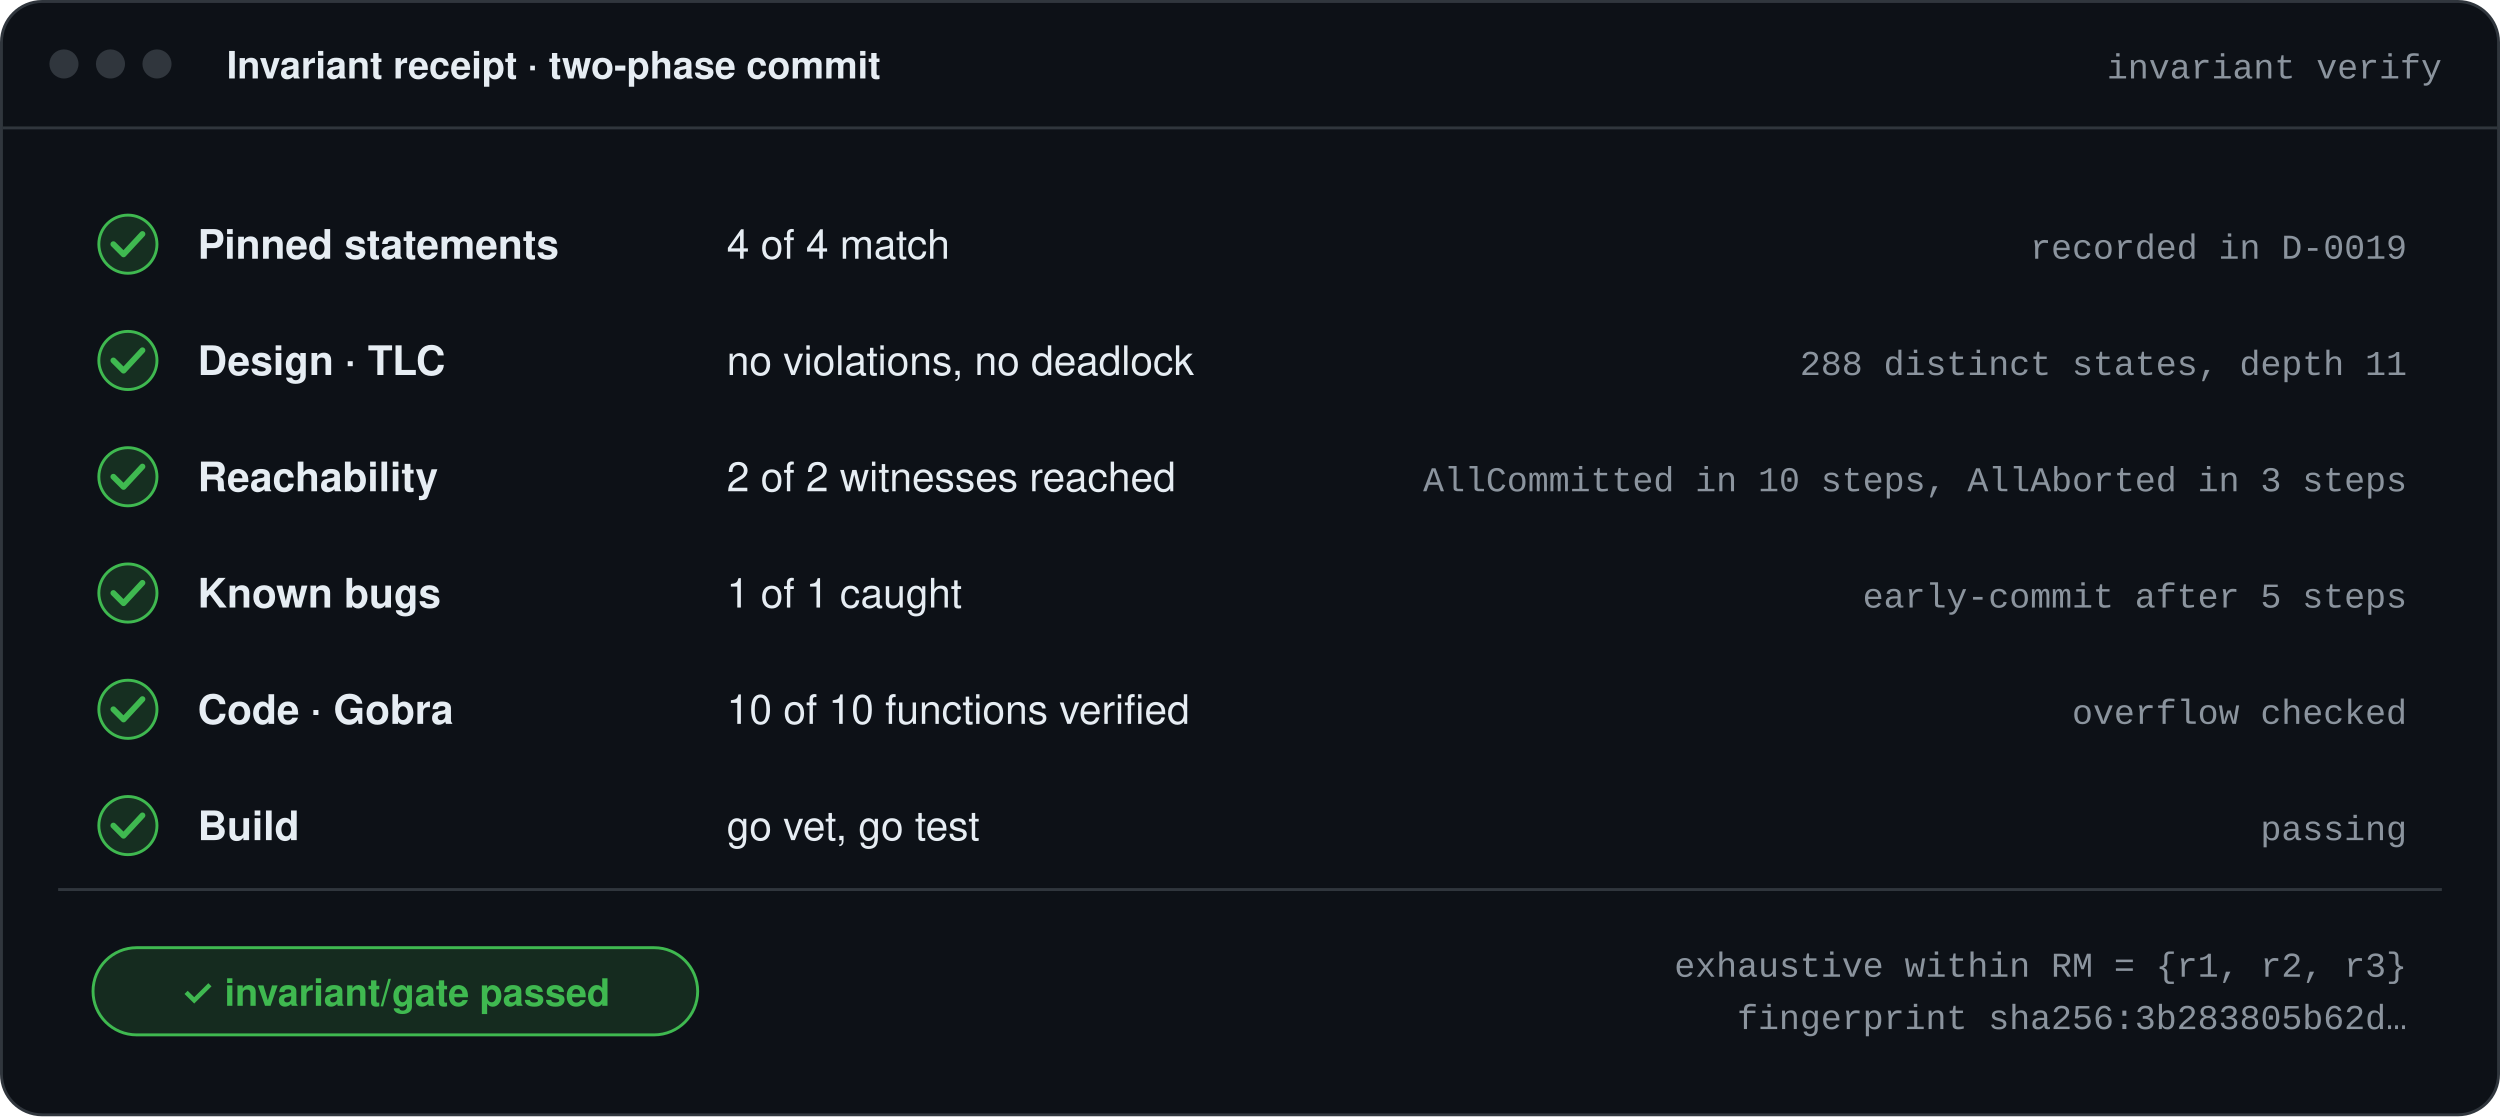
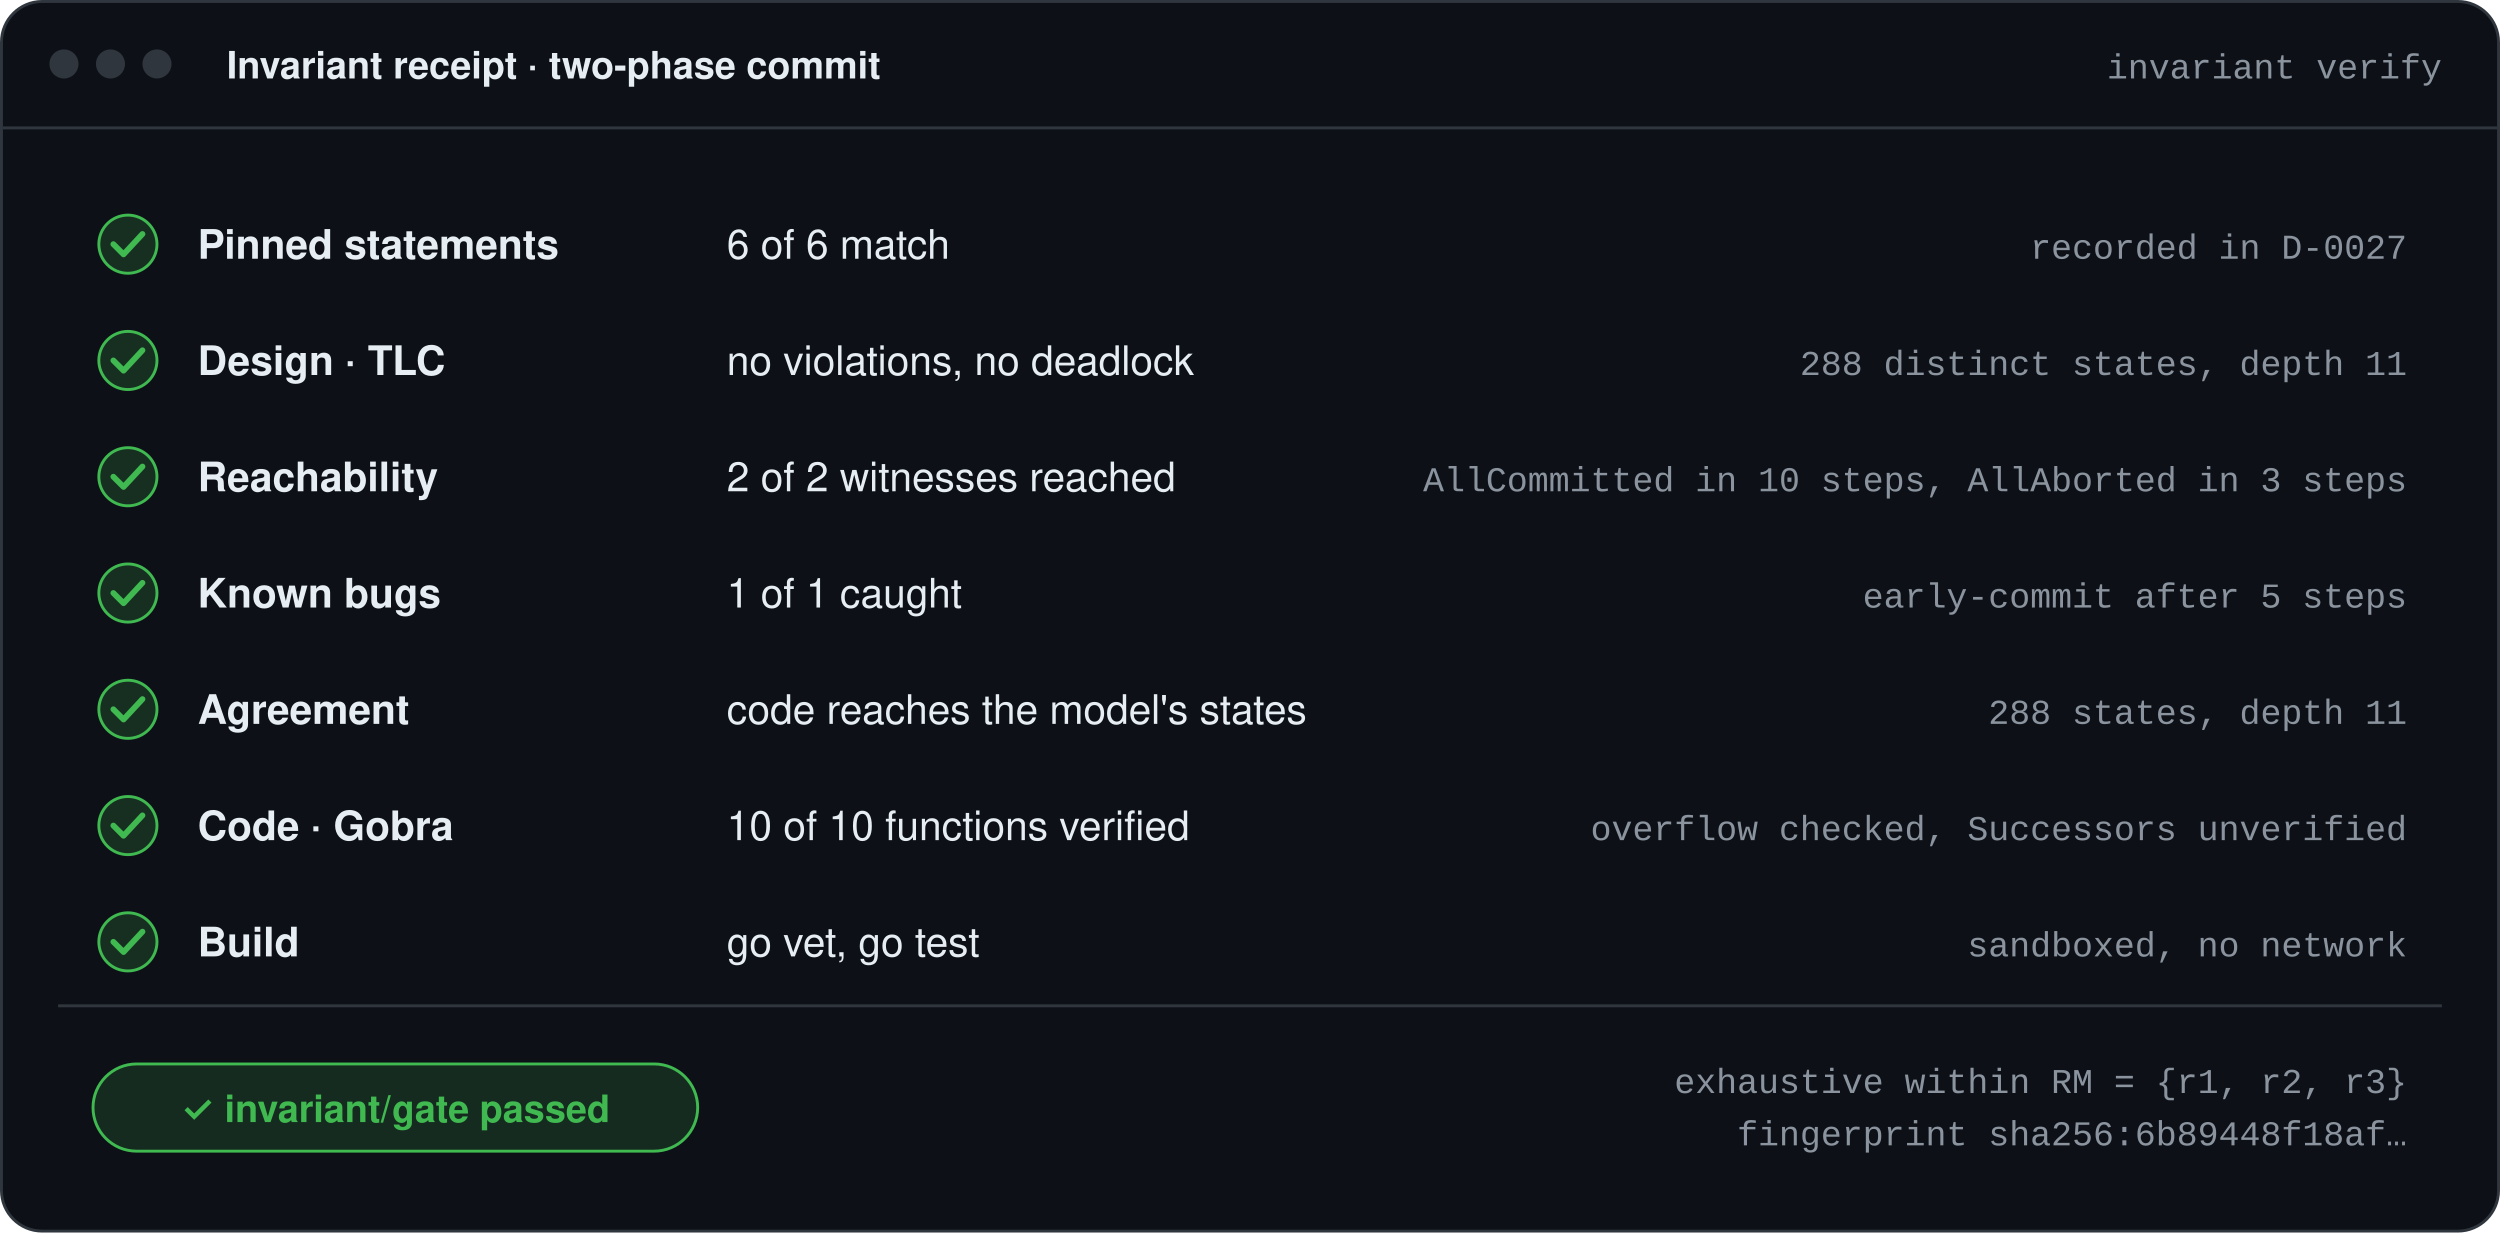
- <svg xmlns="http://www.w3.org/2000/svg" viewBox="0 0 860 384" width="860" height="384" role="img" aria-label="Invariant receipt for two-phase commit: every check passed. Pinned statements: 4 of 4 match. Design · TLC: no violations, no deadlock. Reachability: 2 of 2 witnesses reached. Known bugs: 1 of 1 caught. Code · Gobra: 10 of 10 functions verified. Build: go vet, go test.">
-   <rect x="0.5" y="0.5" width="859" height="383" rx="14" fill="#0D1117" stroke="#30363D" />
+ <svg xmlns="http://www.w3.org/2000/svg" viewBox="0 0 860 424" width="860" height="424" role="img" aria-label="Invariant receipt for two-phase commit: every check passed. Pinned statements: 6 of 6 match. Design · TLC: no violations, no deadlock. Reachability: 2 of 2 witnesses reached. Known bugs: 1 of 1 caught. Agreement: code reaches the model's states. Code · Gobra: 10 of 10 functions verified. Build: go vet, go test.">
+   <rect x="0.5" y="0.5" width="859" height="423" rx="14" fill="#0D1117" stroke="#30363D" />
  <circle cx="22" cy="22" r="5" fill="#30363D" />
  <circle cx="38" cy="22" r="5" fill="#30363D" />
  <circle cx="54" cy="22" r="5" fill="#30363D" />
  <text x="78" y="27" font-family="-apple-system, BlinkMacSystemFont, 'Segoe UI', Helvetica, Arial, sans-serif" font-size="13" font-weight="600" fill="#E6EDF3">Invariant receipt · two-phase commit</text>
  <text x="840" y="27" text-anchor="end" font-family="ui-monospace, SFMono-Regular, Menlo, Consolas, 'Liberation Mono', monospace" font-size="12" fill="#8B949E">invariant verify</text>
  <path d="M1 44H859" stroke="#30363D" />
  <g font-family="-apple-system, BlinkMacSystemFont, 'Segoe UI', Helvetica, Arial, sans-serif">
    <g opacity="1">
      <animate attributeName="opacity" values="0;1;0" keyTimes="0;0.05;0.95" dur="12.0s" calcMode="discrete" repeatCount="indefinite" />
      <animateTransform attributeName="transform" type="translate" values="-10 0;-10 0;0 0;0 0" keyTimes="0;0.05;0.075;1" dur="12.0s" repeatCount="indefinite" />
      <circle cx="44" cy="84" r="10" fill="#3FB950" fill-opacity="0.18" stroke="#3FB950" />
      <path d="M39,84l3.5,3.5l6.5-7" fill="none" stroke="#3FB950" stroke-width="2" stroke-linecap="round" stroke-linejoin="round" stroke-dasharray="16" stroke-dashoffset="0">
        <animate attributeName="stroke-dashoffset" values="16;16;0;0" keyTimes="0;0.062;0.087;1" calcMode="linear" dur="12.0s" repeatCount="indefinite" />
      </path>
      <text x="68" y="89" font-size="14" font-weight="600" fill="#E6EDF3">Pinned statements</text>
-       <text x="250" y="89" font-size="14" fill="#E6EDF3">4 of 4 match</text>
-       <text x="828" y="89" text-anchor="end" font-family="ui-monospace, SFMono-Regular, Menlo, Consolas, 'Liberation Mono', monospace" font-size="12" fill="#8B949E">recorded in D-0019</text>
+       <text x="250" y="89" font-size="14" fill="#E6EDF3">6 of 6 match</text>
+       <text x="828" y="89" text-anchor="end" font-family="ui-monospace, SFMono-Regular, Menlo, Consolas, 'Liberation Mono', monospace" font-size="12" fill="#8B949E">recorded in D-0027</text>
    </g>
    <g opacity="1">
      <animate attributeName="opacity" values="0;1;0" keyTimes="0;0.096;0.95" dur="12.0s" calcMode="discrete" repeatCount="indefinite" />
      <animateTransform attributeName="transform" type="translate" values="-10 0;-10 0;0 0;0 0" keyTimes="0;0.096;0.121;1" dur="12.0s" repeatCount="indefinite" />
      <circle cx="44" cy="124" r="10" fill="#3FB950" fill-opacity="0.18" stroke="#3FB950" />
      <path d="M39,124l3.5,3.5l6.5-7" fill="none" stroke="#3FB950" stroke-width="2" stroke-linecap="round" stroke-linejoin="round" stroke-dasharray="16" stroke-dashoffset="0">
        <animate attributeName="stroke-dashoffset" values="16;16;0;0" keyTimes="0;0.108;0.133;1" calcMode="linear" dur="12.0s" repeatCount="indefinite" />
      </path>
      <text x="68" y="129" font-size="14" font-weight="600" fill="#E6EDF3">Design · TLC</text>
      <text x="250" y="129" font-size="14" fill="#E6EDF3">no violations, no deadlock</text>
      <text x="828" y="129" text-anchor="end" font-family="ui-monospace, SFMono-Regular, Menlo, Consolas, 'Liberation Mono', monospace" font-size="12" fill="#8B949E">288 distinct states, depth 11</text>
    </g>
    <g opacity="1">
      <animate attributeName="opacity" values="0;1;0" keyTimes="0;0.142;0.95" dur="12.0s" calcMode="discrete" repeatCount="indefinite" />
      <animateTransform attributeName="transform" type="translate" values="-10 0;-10 0;0 0;0 0" keyTimes="0;0.142;0.167;1" dur="12.0s" repeatCount="indefinite" />
      <circle cx="44" cy="164" r="10" fill="#3FB950" fill-opacity="0.18" stroke="#3FB950" />
      <path d="M39,164l3.5,3.5l6.5-7" fill="none" stroke="#3FB950" stroke-width="2" stroke-linecap="round" stroke-linejoin="round" stroke-dasharray="16" stroke-dashoffset="0">
        <animate attributeName="stroke-dashoffset" values="16;16;0;0" keyTimes="0;0.154;0.179;1" calcMode="linear" dur="12.0s" repeatCount="indefinite" />
      </path>
      <text x="68" y="169" font-size="14" font-weight="600" fill="#E6EDF3">Reachability</text>
      <text x="250" y="169" font-size="14" fill="#E6EDF3">2 of 2 witnesses reached</text>
      <text x="828" y="169" text-anchor="end" font-family="ui-monospace, SFMono-Regular, Menlo, Consolas, 'Liberation Mono', monospace" font-size="12" fill="#8B949E">AllCommitted in 10 steps, AllAborted in 3 steps</text>
    </g>
    <g opacity="1">
      <animate attributeName="opacity" values="0;1;0" keyTimes="0;0.188;0.95" dur="12.0s" calcMode="discrete" repeatCount="indefinite" />
      <animateTransform attributeName="transform" type="translate" values="-10 0;-10 0;0 0;0 0" keyTimes="0;0.188;0.212;1" dur="12.0s" repeatCount="indefinite" />
      <circle cx="44" cy="204" r="10" fill="#3FB950" fill-opacity="0.18" stroke="#3FB950" />
      <path d="M39,204l3.5,3.5l6.5-7" fill="none" stroke="#3FB950" stroke-width="2" stroke-linecap="round" stroke-linejoin="round" stroke-dasharray="16" stroke-dashoffset="0">
        <animate attributeName="stroke-dashoffset" values="16;16;0;0" keyTimes="0;0.2;0.225;1" calcMode="linear" dur="12.0s" repeatCount="indefinite" />
      </path>
      <text x="68" y="209" font-size="14" font-weight="600" fill="#E6EDF3">Known bugs</text>
      <text x="250" y="209" font-size="14" fill="#E6EDF3">1 of 1 caught</text>
      <text x="828" y="209" text-anchor="end" font-family="ui-monospace, SFMono-Regular, Menlo, Consolas, 'Liberation Mono', monospace" font-size="12" fill="#8B949E">early-commit after 5 steps</text>
    </g>
    <g opacity="1">
      <animate attributeName="opacity" values="0;1;0" keyTimes="0;0.233;0.95" dur="12.0s" calcMode="discrete" repeatCount="indefinite" />
      <animateTransform attributeName="transform" type="translate" values="-10 0;-10 0;0 0;0 0" keyTimes="0;0.233;0.258;1" dur="12.0s" repeatCount="indefinite" />
      <circle cx="44" cy="244" r="10" fill="#3FB950" fill-opacity="0.18" stroke="#3FB950" />
      <path d="M39,244l3.5,3.5l6.5-7" fill="none" stroke="#3FB950" stroke-width="2" stroke-linecap="round" stroke-linejoin="round" stroke-dasharray="16" stroke-dashoffset="0">
        <animate attributeName="stroke-dashoffset" values="16;16;0;0" keyTimes="0;0.246;0.271;1" calcMode="linear" dur="12.0s" repeatCount="indefinite" />
      </path>
-       <text x="68" y="249" font-size="14" font-weight="600" fill="#E6EDF3">Code · Gobra</text>
-       <text x="250" y="249" font-size="14" fill="#E6EDF3">10 of 10 functions verified</text>
-       <text x="828" y="249" text-anchor="end" font-family="ui-monospace, SFMono-Regular, Menlo, Consolas, 'Liberation Mono', monospace" font-size="12" fill="#8B949E">overflow checked</text>
+       <text x="68" y="249" font-size="14" font-weight="600" fill="#E6EDF3">Agreement</text>
+       <text x="250" y="249" font-size="14" fill="#E6EDF3">code reaches the model's states</text>
+       <text x="828" y="249" text-anchor="end" font-family="ui-monospace, SFMono-Regular, Menlo, Consolas, 'Liberation Mono', monospace" font-size="12" fill="#8B949E">288 states, depth 11</text>
    </g>
    <g opacity="1">
      <animate attributeName="opacity" values="0;1;0" keyTimes="0;0.279;0.95" dur="12.0s" calcMode="discrete" repeatCount="indefinite" />
      <animateTransform attributeName="transform" type="translate" values="-10 0;-10 0;0 0;0 0" keyTimes="0;0.279;0.304;1" dur="12.0s" repeatCount="indefinite" />
      <circle cx="44" cy="284" r="10" fill="#3FB950" fill-opacity="0.18" stroke="#3FB950" />
      <path d="M39,284l3.5,3.5l6.5-7" fill="none" stroke="#3FB950" stroke-width="2" stroke-linecap="round" stroke-linejoin="round" stroke-dasharray="16" stroke-dashoffset="0">
        <animate attributeName="stroke-dashoffset" values="16;16;0;0" keyTimes="0;0.292;0.317;1" calcMode="linear" dur="12.0s" repeatCount="indefinite" />
      </path>
-       <text x="68" y="289" font-size="14" font-weight="600" fill="#E6EDF3">Build</text>
-       <text x="250" y="289" font-size="14" fill="#E6EDF3">go vet, go test</text>
-       <text x="828" y="289" text-anchor="end" font-family="ui-monospace, SFMono-Regular, Menlo, Consolas, 'Liberation Mono', monospace" font-size="12" fill="#8B949E">passing</text>
+       <text x="68" y="289" font-size="14" font-weight="600" fill="#E6EDF3">Code · Gobra</text>
+       <text x="250" y="289" font-size="14" fill="#E6EDF3">10 of 10 functions verified</text>
+       <text x="828" y="289" text-anchor="end" font-family="ui-monospace, SFMono-Regular, Menlo, Consolas, 'Liberation Mono', monospace" font-size="12" fill="#8B949E">overflow checked, Successors unverified</text>
    </g>
-     <path d="M20 306H840" stroke="#30363D" />
    <g opacity="1">
-       <animate attributeName="opacity" values="0;1;0" keyTimes="0;0.358;0.95" dur="12.0s" calcMode="discrete" repeatCount="indefinite" />
-       <rect x="32" y="326" width="208" height="30" rx="15" fill="#3FB950" fill-opacity="0.16" stroke="#3FB950" />
-       <text x="136" y="346" text-anchor="middle" font-size="13" font-weight="600" fill="#3FB950">✓ invariant/gate passed</text>
-       <text x="828" y="336" text-anchor="end" font-family="ui-monospace, SFMono-Regular, Menlo, Consolas, 'Liberation Mono', monospace" font-size="12" fill="#8B949E">exhaustive within RM = {r1, r2, r3}</text>
-       <text x="828" y="354" text-anchor="end" font-family="ui-monospace, SFMono-Regular, Menlo, Consolas, 'Liberation Mono', monospace" font-size="12" fill="#8B949E">fingerprint sha256:3b283805b62d…</text>
+       <animate attributeName="opacity" values="0;1;0" keyTimes="0;0.325;0.95" dur="12.0s" calcMode="discrete" repeatCount="indefinite" />
+       <animateTransform attributeName="transform" type="translate" values="-10 0;-10 0;0 0;0 0" keyTimes="0;0.325;0.35;1" dur="12.0s" repeatCount="indefinite" />
+       <circle cx="44" cy="324" r="10" fill="#3FB950" fill-opacity="0.18" stroke="#3FB950" />
+       <path d="M39,324l3.5,3.5l6.5-7" fill="none" stroke="#3FB950" stroke-width="2" stroke-linecap="round" stroke-linejoin="round" stroke-dasharray="16" stroke-dashoffset="0">
+         <animate attributeName="stroke-dashoffset" values="16;16;0;0" keyTimes="0;0.338;0.362;1" calcMode="linear" dur="12.0s" repeatCount="indefinite" />
+       </path>
+       <text x="68" y="329" font-size="14" font-weight="600" fill="#E6EDF3">Build</text>
+       <text x="250" y="329" font-size="14" fill="#E6EDF3">go vet, go test</text>
+       <text x="828" y="329" text-anchor="end" font-family="ui-monospace, SFMono-Regular, Menlo, Consolas, 'Liberation Mono', monospace" font-size="12" fill="#8B949E">sandboxed, no network</text>
+     </g>
+     <path d="M20 346H840" stroke="#30363D" />
+     <g opacity="1">
+       <animate attributeName="opacity" values="0;1;0" keyTimes="0;0.404;0.95" dur="12.0s" calcMode="discrete" repeatCount="indefinite" />
+       <rect x="32" y="366" width="208" height="30" rx="15" fill="#3FB950" fill-opacity="0.16" stroke="#3FB950" />
+       <text x="136" y="386" text-anchor="middle" font-size="13" font-weight="600" fill="#3FB950">✓ invariant/gate passed</text>
+       <text x="828" y="376" text-anchor="end" font-family="ui-monospace, SFMono-Regular, Menlo, Consolas, 'Liberation Mono', monospace" font-size="12" fill="#8B949E">exhaustive within RM = {r1, r2, r3}</text>
+       <text x="828" y="394" text-anchor="end" font-family="ui-monospace, SFMono-Regular, Menlo, Consolas, 'Liberation Mono', monospace" font-size="12" fill="#8B949E">fingerprint sha256:6b89448f18af…</text>
    </g>
  </g>
</svg>
